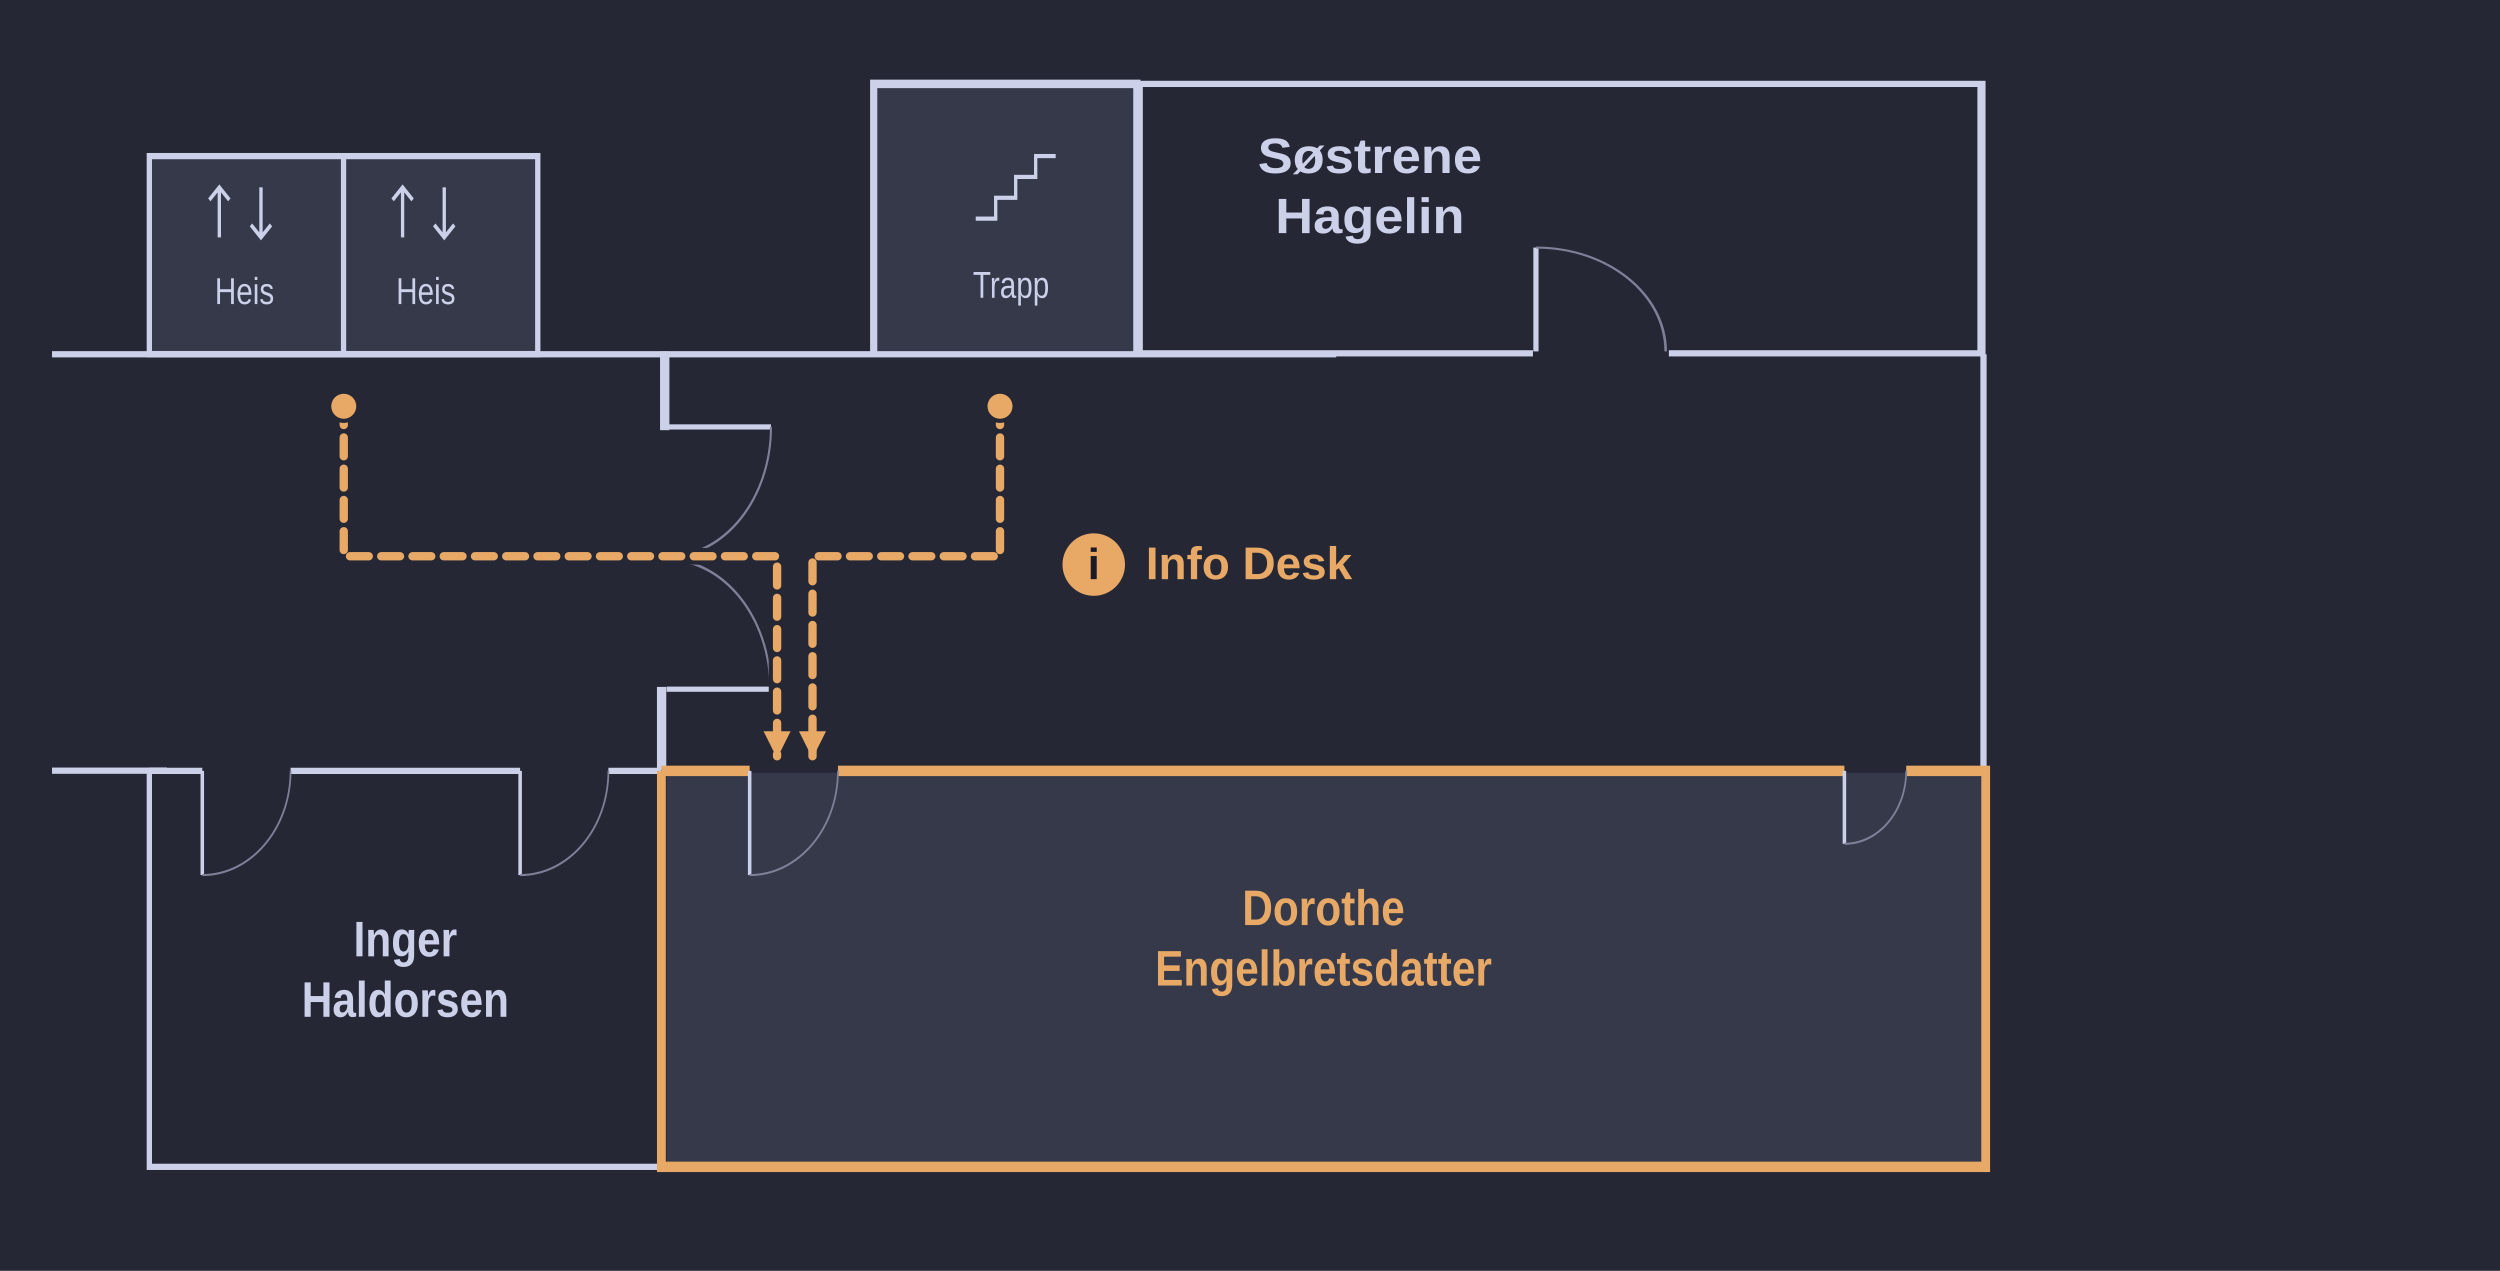
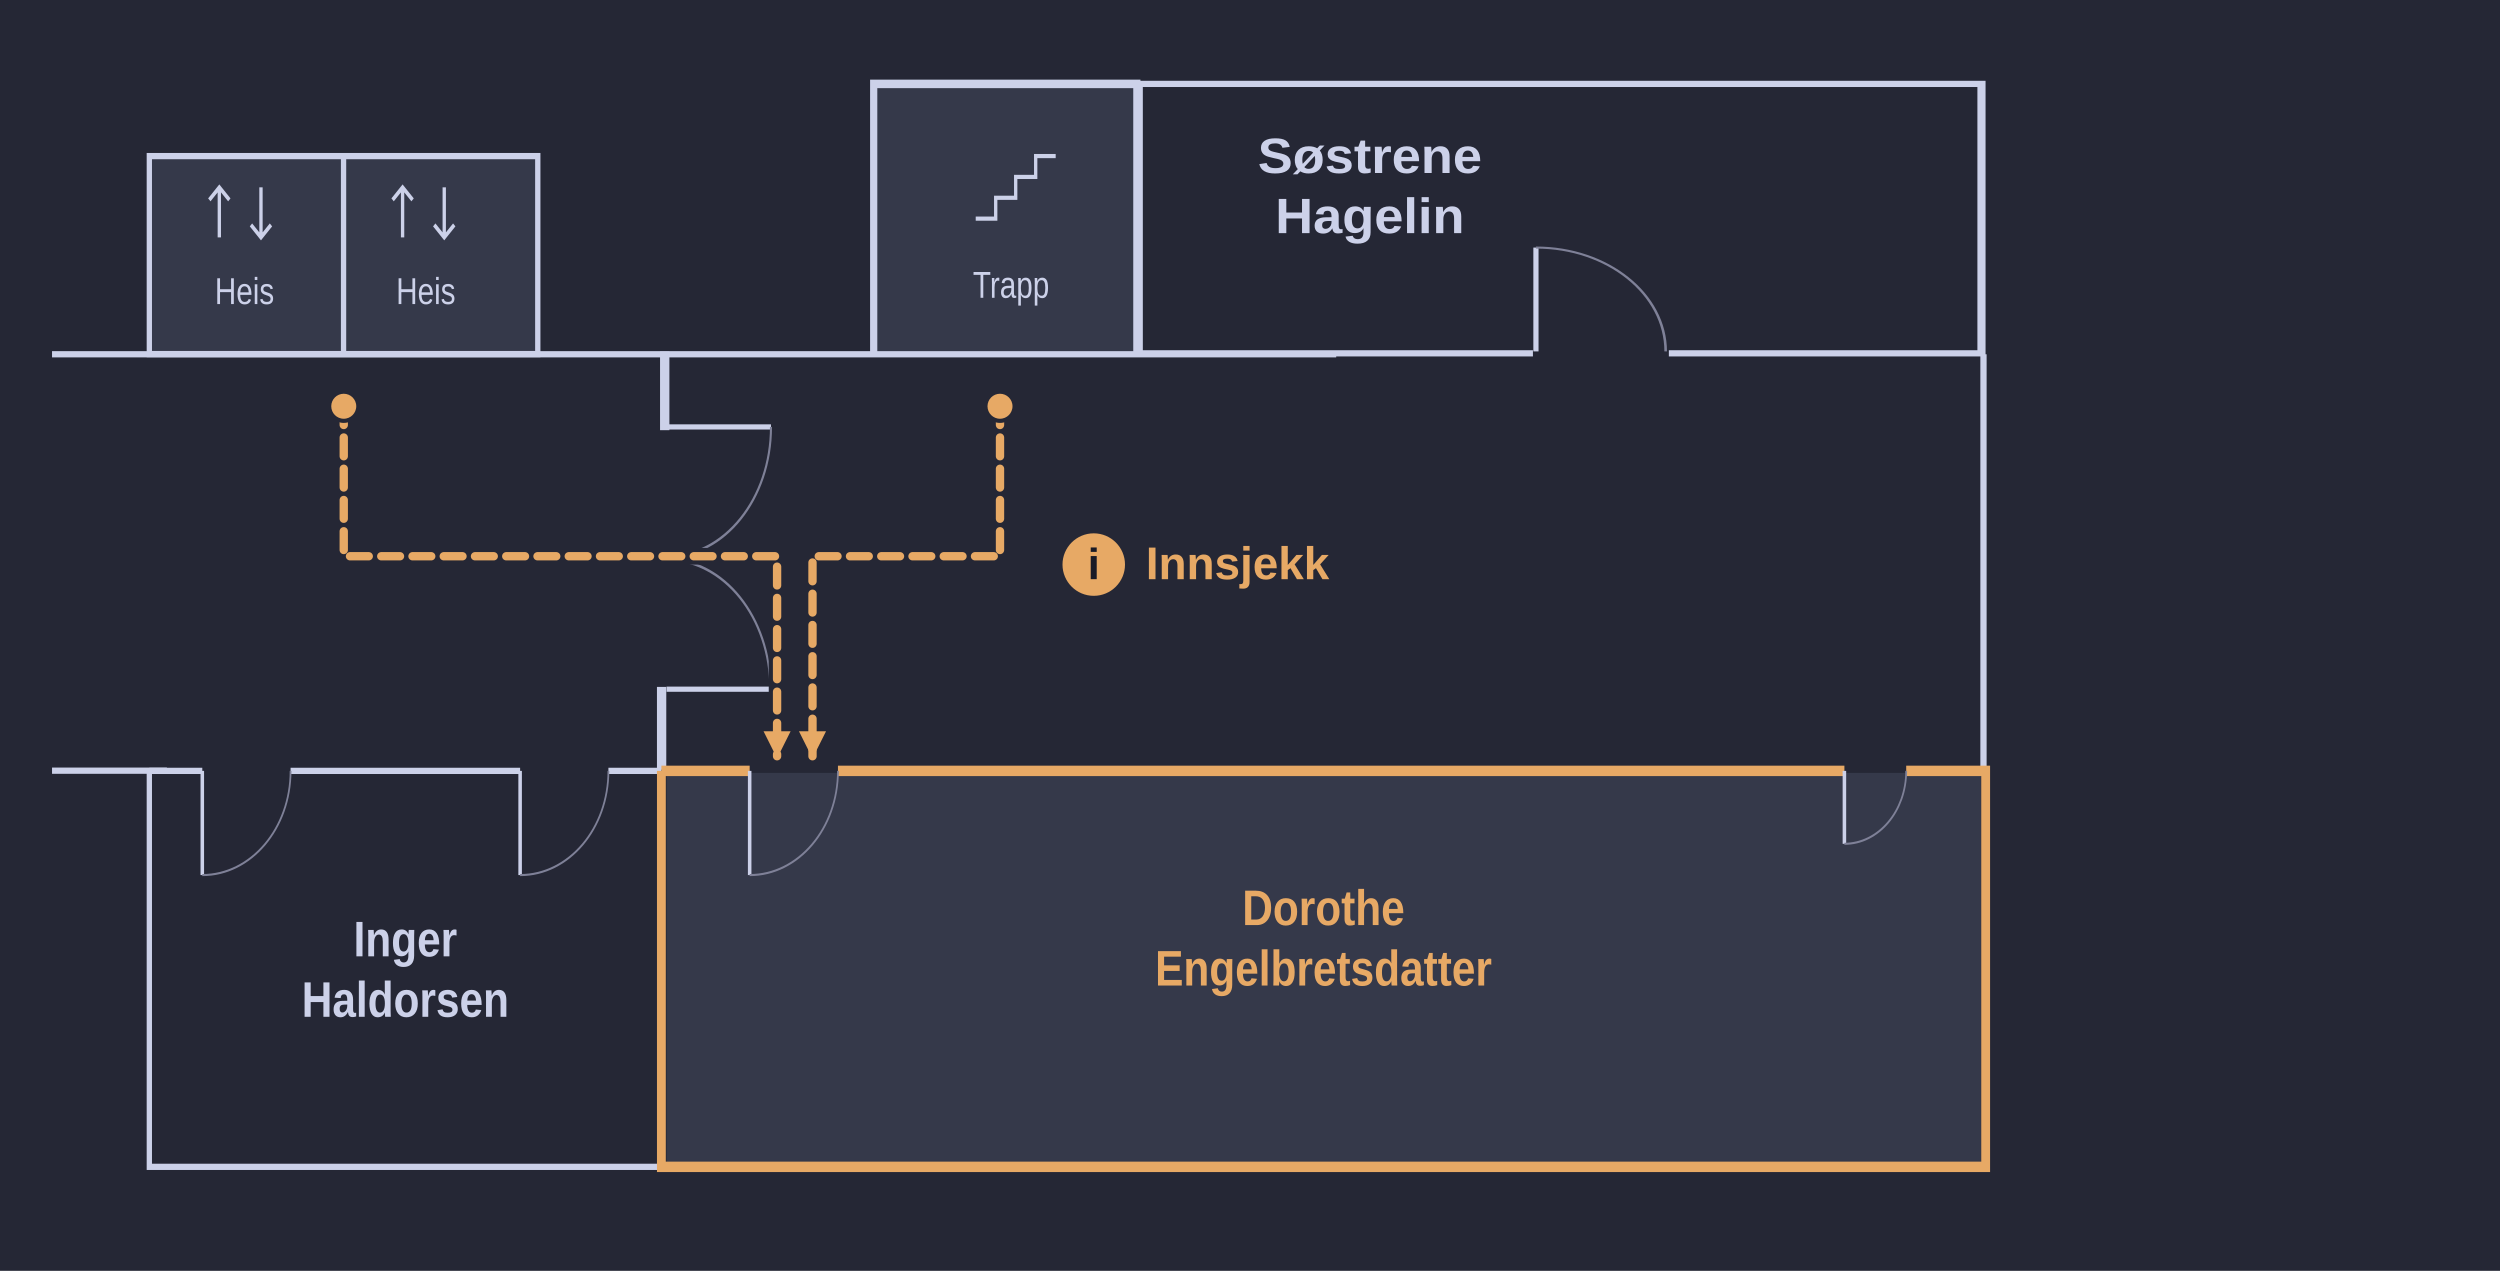
<svg xmlns="http://www.w3.org/2000/svg" width="1200" height="610" viewBox="0 70 1200 610" role="img" aria-labelledby="t0-002-title t0-002-desc" lang="nb" version="1.1" id="t0-002-map">
  <defs id="defs29">
    <marker id="t0-002-route-arrow" markerUnits="userSpaceOnUse" markerWidth="13" markerHeight="13" viewBox="0 0 13 13" refX="12" refY="6.5" orient="auto">
      <path d="M 0,0 L 13,6.5 L 0,13 Z" fill="#e7a965" />
    </marker>
  </defs>
  <rect width="1200" height="680" fill="#252735" id="rect1" />
  <rect id="t0-002-destination-fill" x="320" y="441" width="631" height="188" fill="#35394a" />
-   <g id="t0-overview-room-004" data-room-number="004" data-room-name="Info Desk" font-family="Arial, Helvetica, sans-serif">
+   <g id="t0-overview-room-004" data-room-number="004" data-room-name="Innsjekk" font-family="Arial, Helvetica, sans-serif">
    <circle cx="525" cy="341" r="15" fill="#e7a965" />
    <text x="525" y="348" fill="#1a1b26" text-anchor="middle" font-size="21" font-weight="bold">i</text>
-     <text x="550" y="348" fill="#e7a965" font-size="22" font-weight="bold">Info Desk</text>
+     <text x="550" y="348" fill="#e7a965" font-size="22" font-weight="bold">Innsjekk</text>
  </g>
  <g fill="none" id="g26-5" transform="matrix(0,-1.245391,-0.9969511,0,559.2046,1378.445)">
    <path d="M 785,240 V 190" stroke="#ccd1e9" stroke-width="2" id="path25-6" />
    <path d="M 835,240 A 50,50 0 0 0 785,190" stroke="#7f8198" stroke-width="1" id="path26-2" />
  </g>
  <g fill="none" id="g26-5-1" transform="matrix(0,1.245391,-0.9969511,0,559.4944,-702.6922)">
    <path d="M 785,240 V 190" stroke="#ccd1e9" stroke-width="2" id="path25-6-2" />
    <path d="M 835,240 A 50,50 0 0 0 785,190" stroke="#7f8198" stroke-width="1" id="path26-2-7" />
  </g>
  <g font-family="Arial, Helvetica, sans-serif" id="g27" fill="#ccd1e9" transform="matrix(0.8475395,0,0,1.000323,3.873724,-0.1193917)">
    <g fill="#35394a" stroke="#ccd1e9" stroke-width="3" id="g2">
      <path d="m 80,240 v -95 h 220 v 95 z m 110,-95 v 95" id="path1" />
      <path d="M 490.242,239.642 V 110.35 h 149.042 v 129.292" id="path2" style="stroke-width:4.084" />
      <rect style="fill:#252735;stroke-width:3.079" id="rect30" width="2.217" height="34.626" x="370.783" y="240.35" />
      <rect style="fill:#252735;stroke-width:3.124" id="rect30-9" width="2.16" height="36.597" x="369.051" y="401.266" />
    </g>
    <g fill="none" stroke="#ccd1e9" stroke-width="3" id="g3" transform="matrix(1.182563,0,0,0.9990817,-4.665486,0.3122195)">
      <path d="m 25,240 h 615 m 310,0 v 200 m -925,0 h 55" id="path3" />
    </g>
    <g fill="none" stroke="#ccd1e9" stroke-width="2" id="g6" transform="matrix(0.9435673,0,0,1.000844,6.413446,-0.1389957)">
      <path d="m 120,184 v -24 m -6,6 6,-6 6,6 m 19,-6 v 24 m -6,-6 6,6 6,-6" id="path4" />
      <path d="m 230,184 v -24 m -6,6 6,-6 6,6 m 19,-6 v 24 m -6,-6 6,6 6,-6" id="path5" />
      <path d="m 574,175 h 12 v -10 h 12 v -10 h 12 v -10 h 12" id="path6" />
    </g>
    <g text-anchor="middle" font-size="18px" id="g8" transform="matrix(0.933633,0,0,1,7.862648,0)">
      <text x="135" y="216" id="text6">Heis</text>
      <text x="245" y="216" id="text7">Heis</text>
      <text x="600" y="213" id="text8">Trapp</text>
    </g>
    <g id="t0-overview-room-001" data-room-number="001" data-room-name="Inger Haldorsen">
      <path d="M 80,440 V 630 H 370 V 440 m -290,0 h 30 m 50,0 h 130 m 50,0 h 30" fill="none" stroke="#ccd1e9" stroke-width="3" id="path8" />
      <g text-anchor="middle" fill="#ccd1e9" id="g11">
        <text x="225" y="529" font-size="24px" font-weight="bold" id="text9">Inger</text>
        <text x="225" y="558" font-size="24px" font-weight="bold" id="text10">Haldorsen</text>
      </g>
    </g>
    <g id="t0-overview-room-002" data-room-number="002" data-room-name="Dorothe Engelbretsdatter">
      <path d="m 370,440 v 190 h 750 V 440 h -45 m -35,0 H 470 m -50,0 h -50" fill="none" stroke="#e7a965" stroke-width="5" id="path11" />
      <g text-anchor="middle" fill="#e7a965" id="g14">
        <text x="745" y="514" font-size="24px" font-weight="bold" id="text12">Dorothe</text>
        <text x="745" y="543" font-size="24px" font-weight="bold" id="text13">Engelbretsdatter</text>
      </g>
    </g>
    <g id="t0-overview-room-003" data-room-number="003" data-room-name="Søstrene Hagelin" transform="matrix(1.539598,0,0,0.9945215,-344.9866,0.9587381)">
      <path d="M 640,240 V 110 H 950 V 240 H 835 m -50,0 H 640" fill="none" stroke="#ccd1e9" stroke-width="3" id="path14" />
      <g text-anchor="middle" fill="#ccd1e9" id="g17" transform="matrix(0.8645483,0,0,1,92.695,0)">
        <text x="758.863" y="147.463" font-size="23.131px" font-weight="bold" id="text15" transform="scale(0.9638104,1.037548)" style="stroke-width:0.964">Søstrene</text>
        <text x="758.863" y="175.413" font-size="23.131px" font-weight="bold" id="text16" transform="scale(0.9638104,1.037548)" style="stroke-width:0.964">Hagelin</text>
      </g>
    </g>
    <g fill="none" id="g18">
      <path d="m 110,440 v 50" stroke="#ccd1e9" stroke-width="2" id="path17" />
      <path d="m 160,440 a 50,50 0 0 1 -50,50" stroke="#7f8198" stroke-width="1" id="path18" />
    </g>
    <g fill="none" id="g20">
      <path d="m 290,440 v 50" stroke="#ccd1e9" stroke-width="2" id="path19" />
      <path d="m 340,440 a 50,50 0 0 1 -50,50" stroke="#7f8198" stroke-width="1" id="path20" />
    </g>
    <g fill="none" id="g22">
      <path d="m 420,440 v 50" stroke="#ccd1e9" stroke-width="2" id="path21" />
      <path d="m 470,440 a 50,50 0 0 1 -50,50" stroke="#7f8198" stroke-width="1" id="path22" />
    </g>
    <g fill="none" id="g24">
      <path d="m 1040,440 v 35" stroke="#ccd1e9" stroke-width="2" id="path23" />
      <path d="m 1075,440 a 35,35 0 0 1 -35,35" stroke="#7f8198" stroke-width="1" id="path24" />
    </g>
    <g fill="none" id="g26" transform="matrix(1.469419,0,0,0.9966295,-288.1883,-0.4688986)">
      <path d="M 785,240 V 190" stroke="#ccd1e9" stroke-width="2" id="path25" />
      <path d="M 835,240 A 50,50 0 0 0 785,190" stroke="#7f8198" stroke-width="1" id="path26" />
    </g>
  </g>
  <g id="t0-002-routes" pointer-events="none">
    <path d="M 165,265 V 337 H 373 V 433" fill="none" stroke="#252735" stroke-width="8" stroke-linejoin="round" stroke-linecap="round" />
    <path d="M 165,265 V 337 H 373 V 433" fill="none" stroke="#e7a965" stroke-width="4" stroke-dasharray="9 6" stroke-linejoin="round" stroke-linecap="round" marker-end="url(#t0-002-route-arrow)" />
    <path d="M 480,265 V 337 H 390 V 433" fill="none" stroke="#252735" stroke-width="8" stroke-linejoin="round" stroke-linecap="round" />
    <path d="M 480,265 V 337 H 390 V 433" fill="none" stroke="#e7a965" stroke-width="4" stroke-dasharray="9 6" stroke-linejoin="round" stroke-linecap="round" marker-end="url(#t0-002-route-arrow)" />
    <circle cx="165" cy="265" r="7" fill="#e7a965" stroke="#252735" stroke-width="2" />
    <circle cx="480" cy="265" r="7" fill="#e7a965" stroke="#252735" stroke-width="2" />
  </g>
  <g id="room-targets" fill="transparent" stroke="none">
    <rect data-room-target="001" x="69.286" y="441.403" width="251.821" height="190" id="rect27" style="stroke-width:0.932" />
    <rect data-room-target="002" x="319.616" y="439.686" width="633.554" height="190" id="rect28" style="stroke-width:0.919" />
    <rect data-room-target="003" x="546.461" y="110.954" width="405.448" height="130" id="rect29" style="stroke-width:1.144" />
    <rect data-room-target="004" x="500" y="300" width="250" height="110" />
  </g>
</svg>
